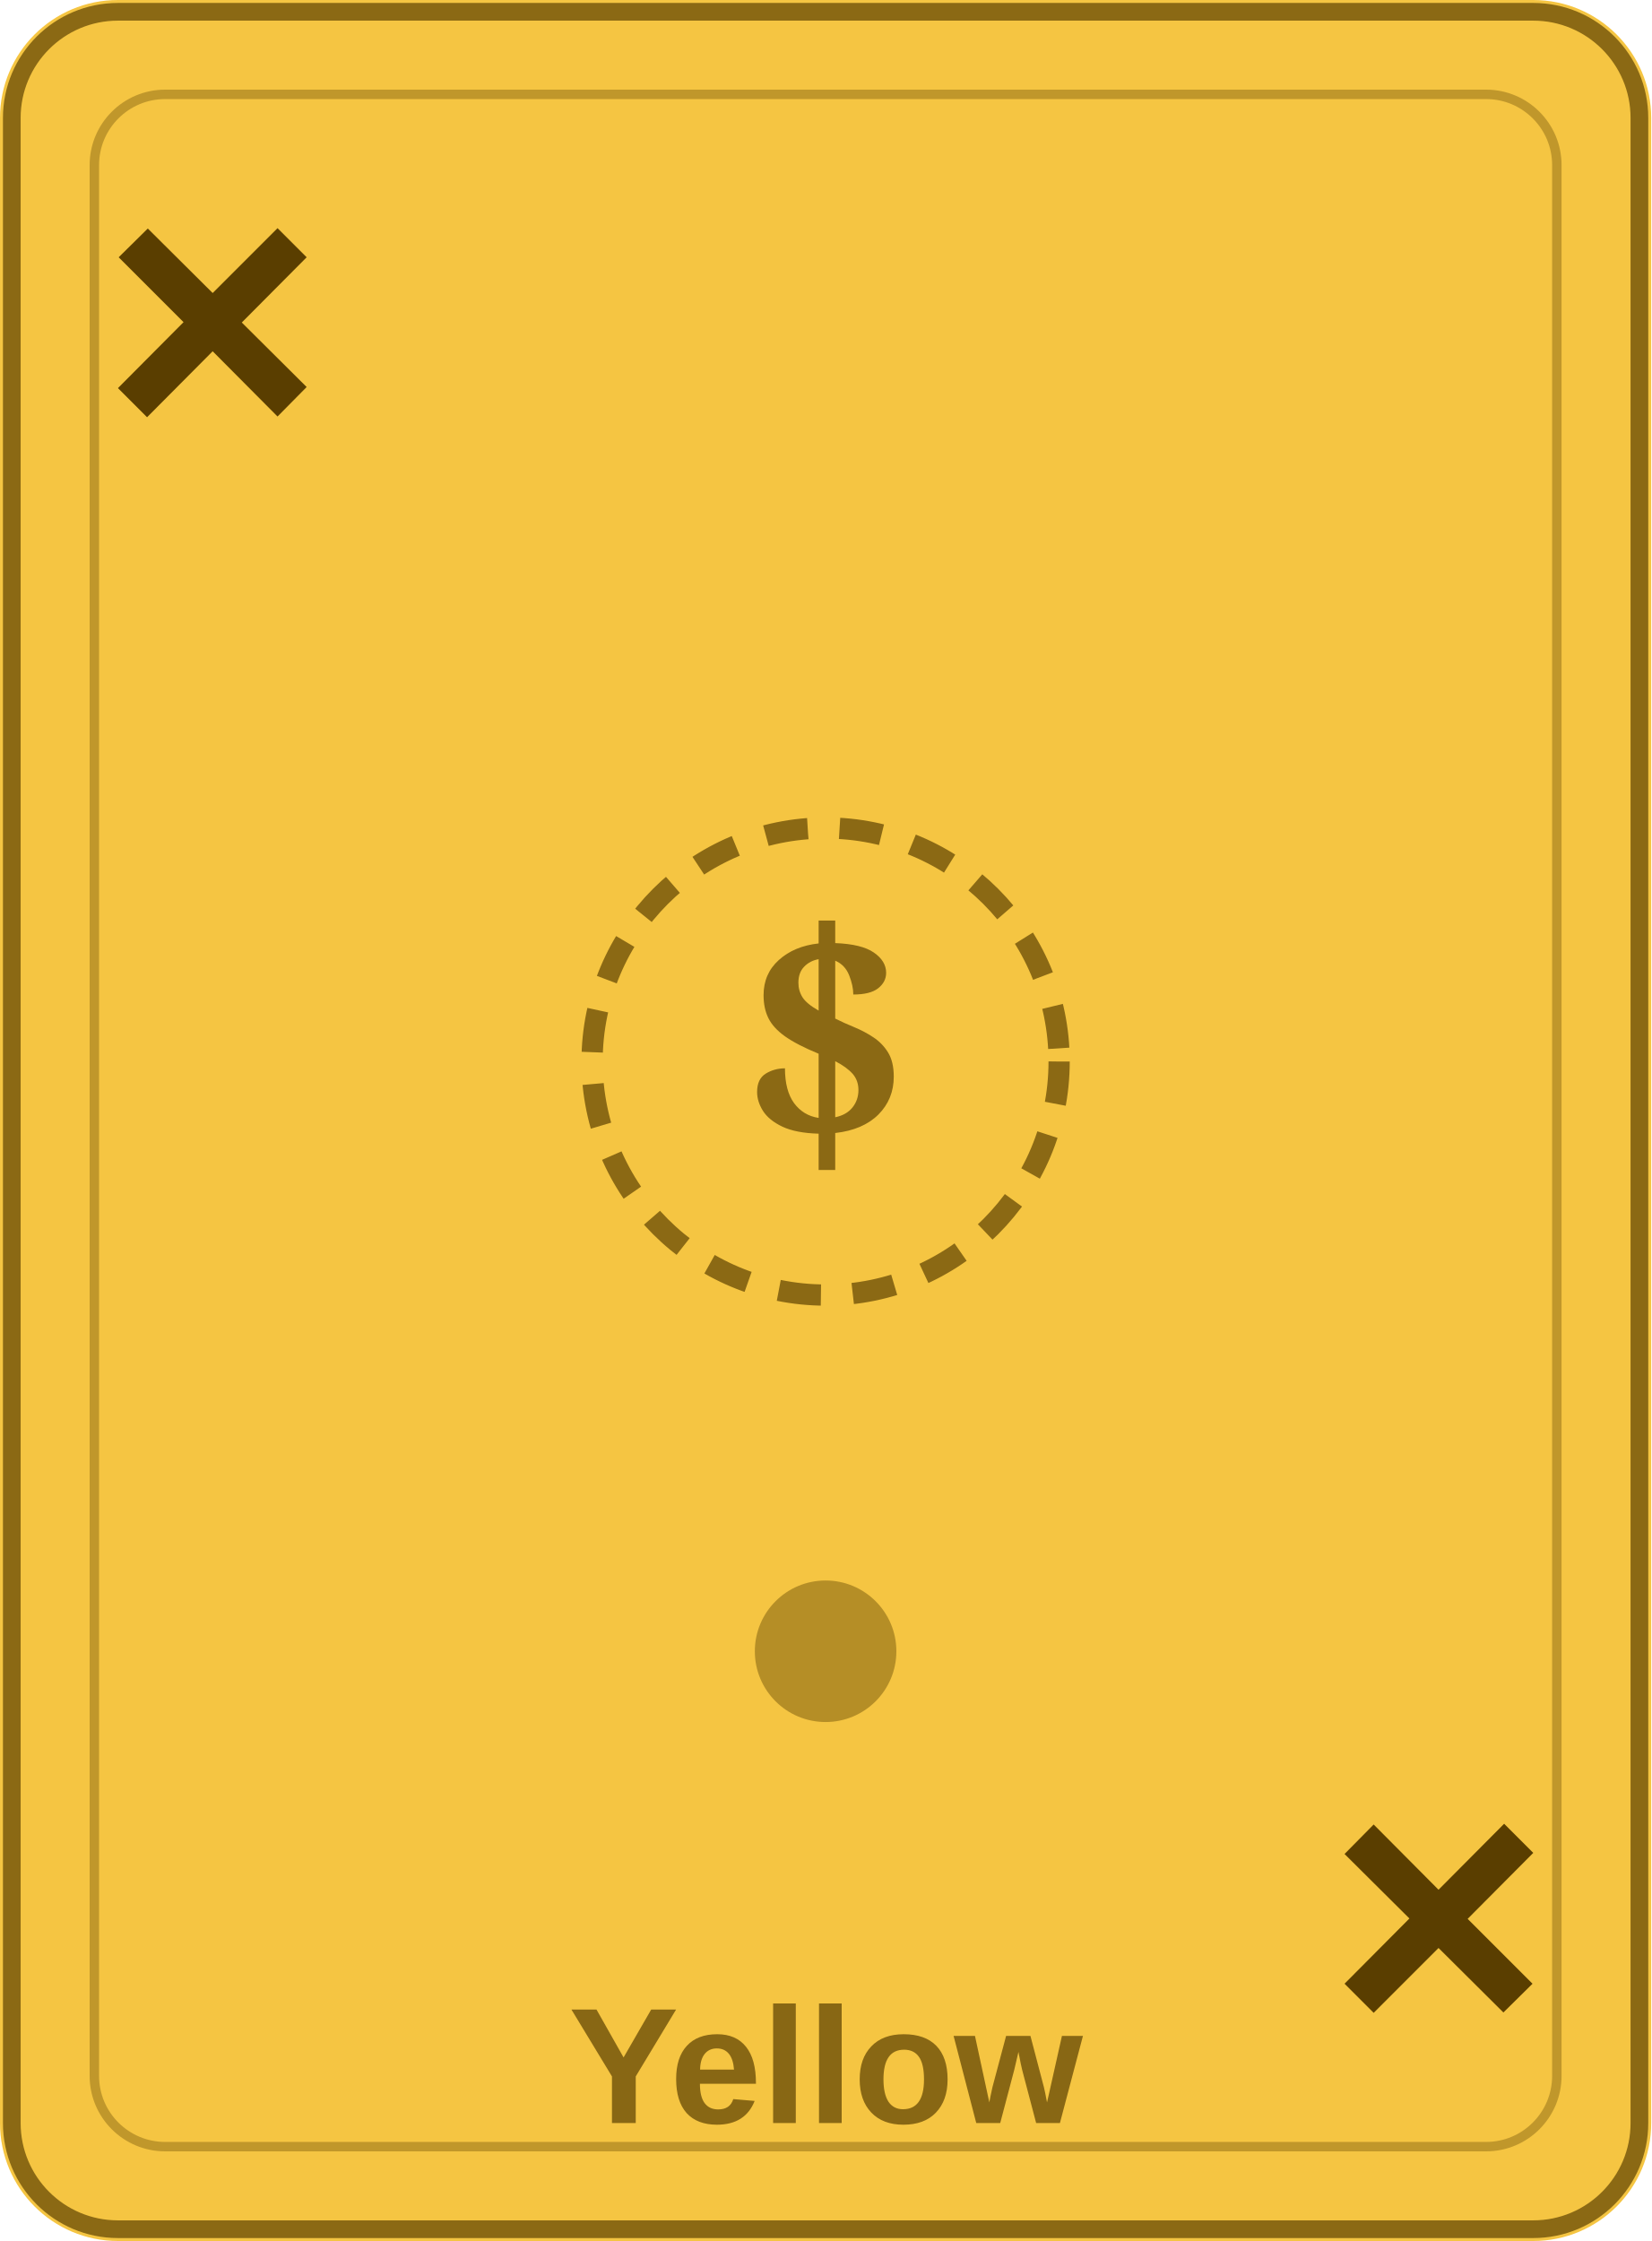
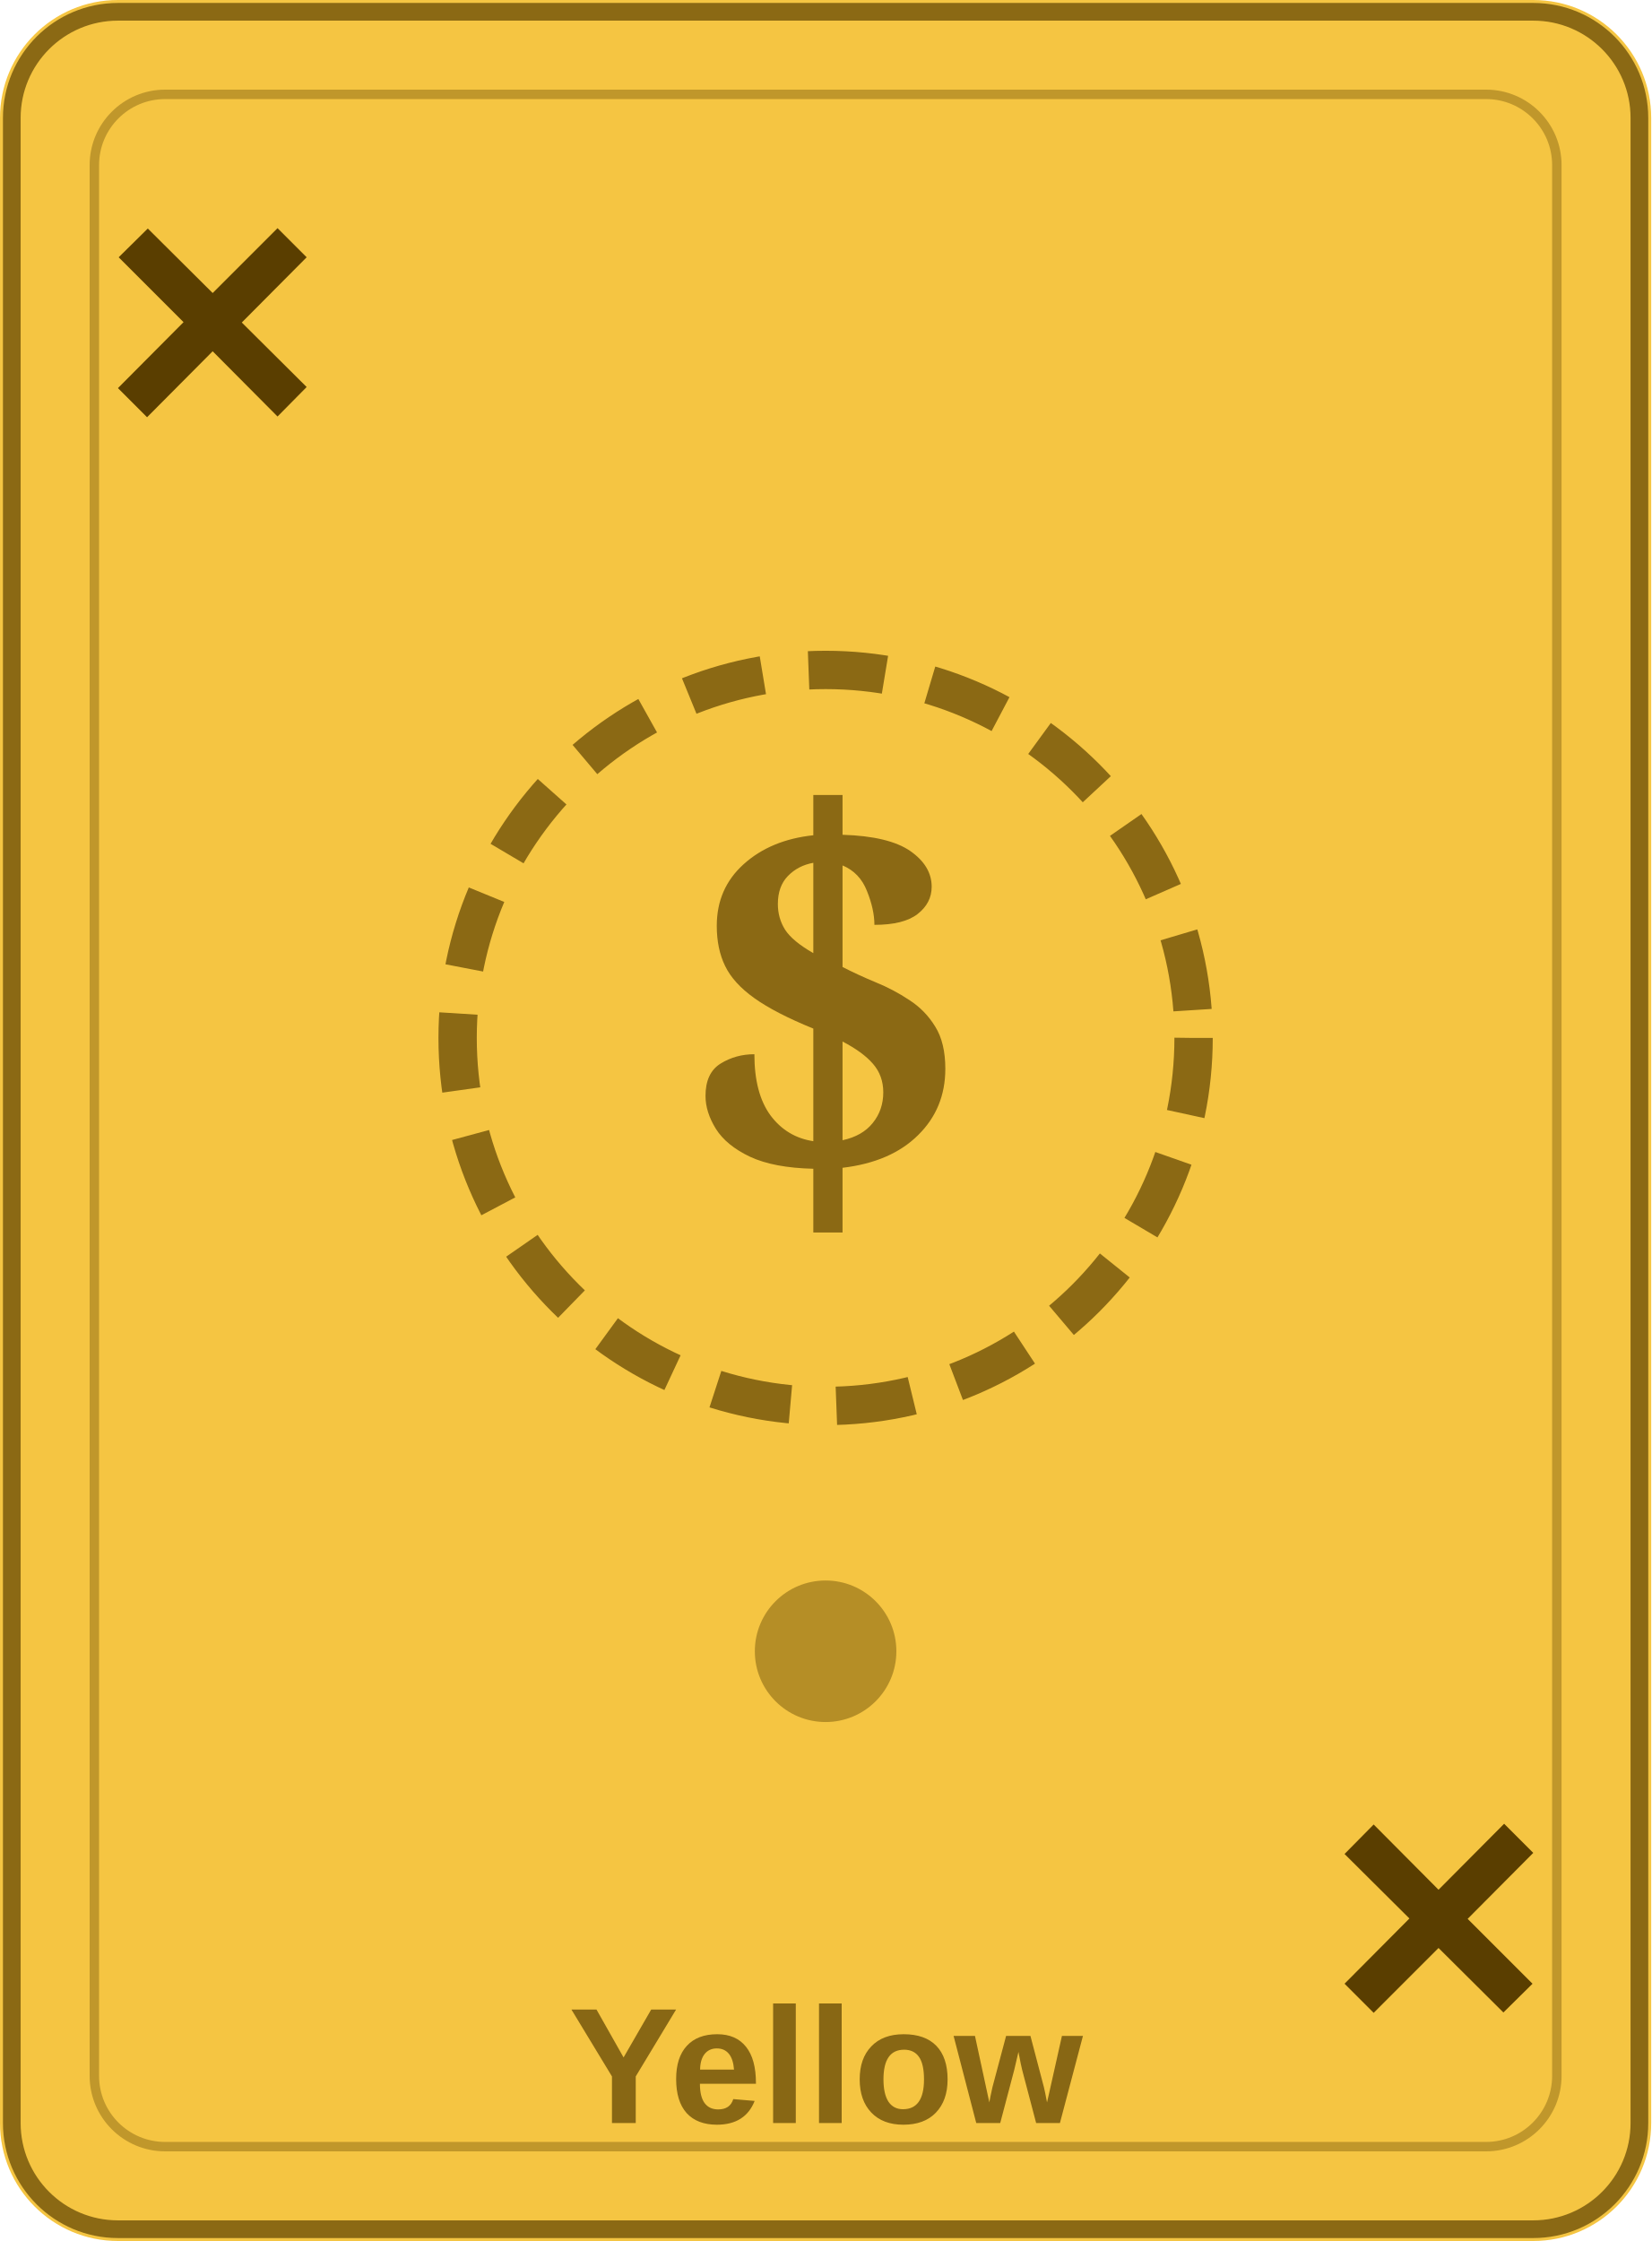
<svg xmlns="http://www.w3.org/2000/svg" width="140" height="190" viewBox="0 0 140 190">
  <rect width="140" height="190" rx="10" ry="10" fill="#f5c542" />
  <rect x="1" y="1" width="138" height="188" rx="9" ry="9" fill="none" stroke="#8b6914" stroke-width="1.5" />
  <rect x="8" y="8" width="124" height="174" rx="6" ry="6" fill="none" stroke="#8b6914" stroke-width="0.8" opacity="0.5" />
  <text x="18" y="38" font-family="Arial, sans-serif" font-size="32" font-weight="bold" text-anchor="middle" fill="#5a3e00">×</text>
  <text x="122" y="172" font-family="Arial, sans-serif" font-size="32" font-weight="bold" text-anchor="middle" fill="#5a3e00" transform="rotate(180,122,162)">×</text>
-   <g transform="translate(70,90) scale(0.9)">
-     <circle cx="0" cy="0" r="22" fill="none" stroke="#8b6914" stroke-width="2" stroke-dasharray="4,3" />
-     <text x="0" y="8" font-family="serif" font-size="28" font-weight="bold" text-anchor="middle" fill="#8b6914">$</text>
+   <g transform="translate(70,88) scale(1.3)">
+     <circle cx="0" cy="0" r="24" fill="none" stroke="#8b6914" stroke-width="2.5" stroke-dasharray="5,3" />
+     <text x="0" y="10" font-family="serif" font-size="34" font-weight="bold" text-anchor="middle" fill="#8b6914">$</text>
  </g>
  <circle cx="70" cy="140" r="6" fill="#8b6914" opacity="0.6" />
  <text x="70" y="180" font-family="Arial, sans-serif" font-size="14" font-weight="bold" text-anchor="middle" fill="#5a3e00" opacity="0.7">Yellow</text>
</svg>
